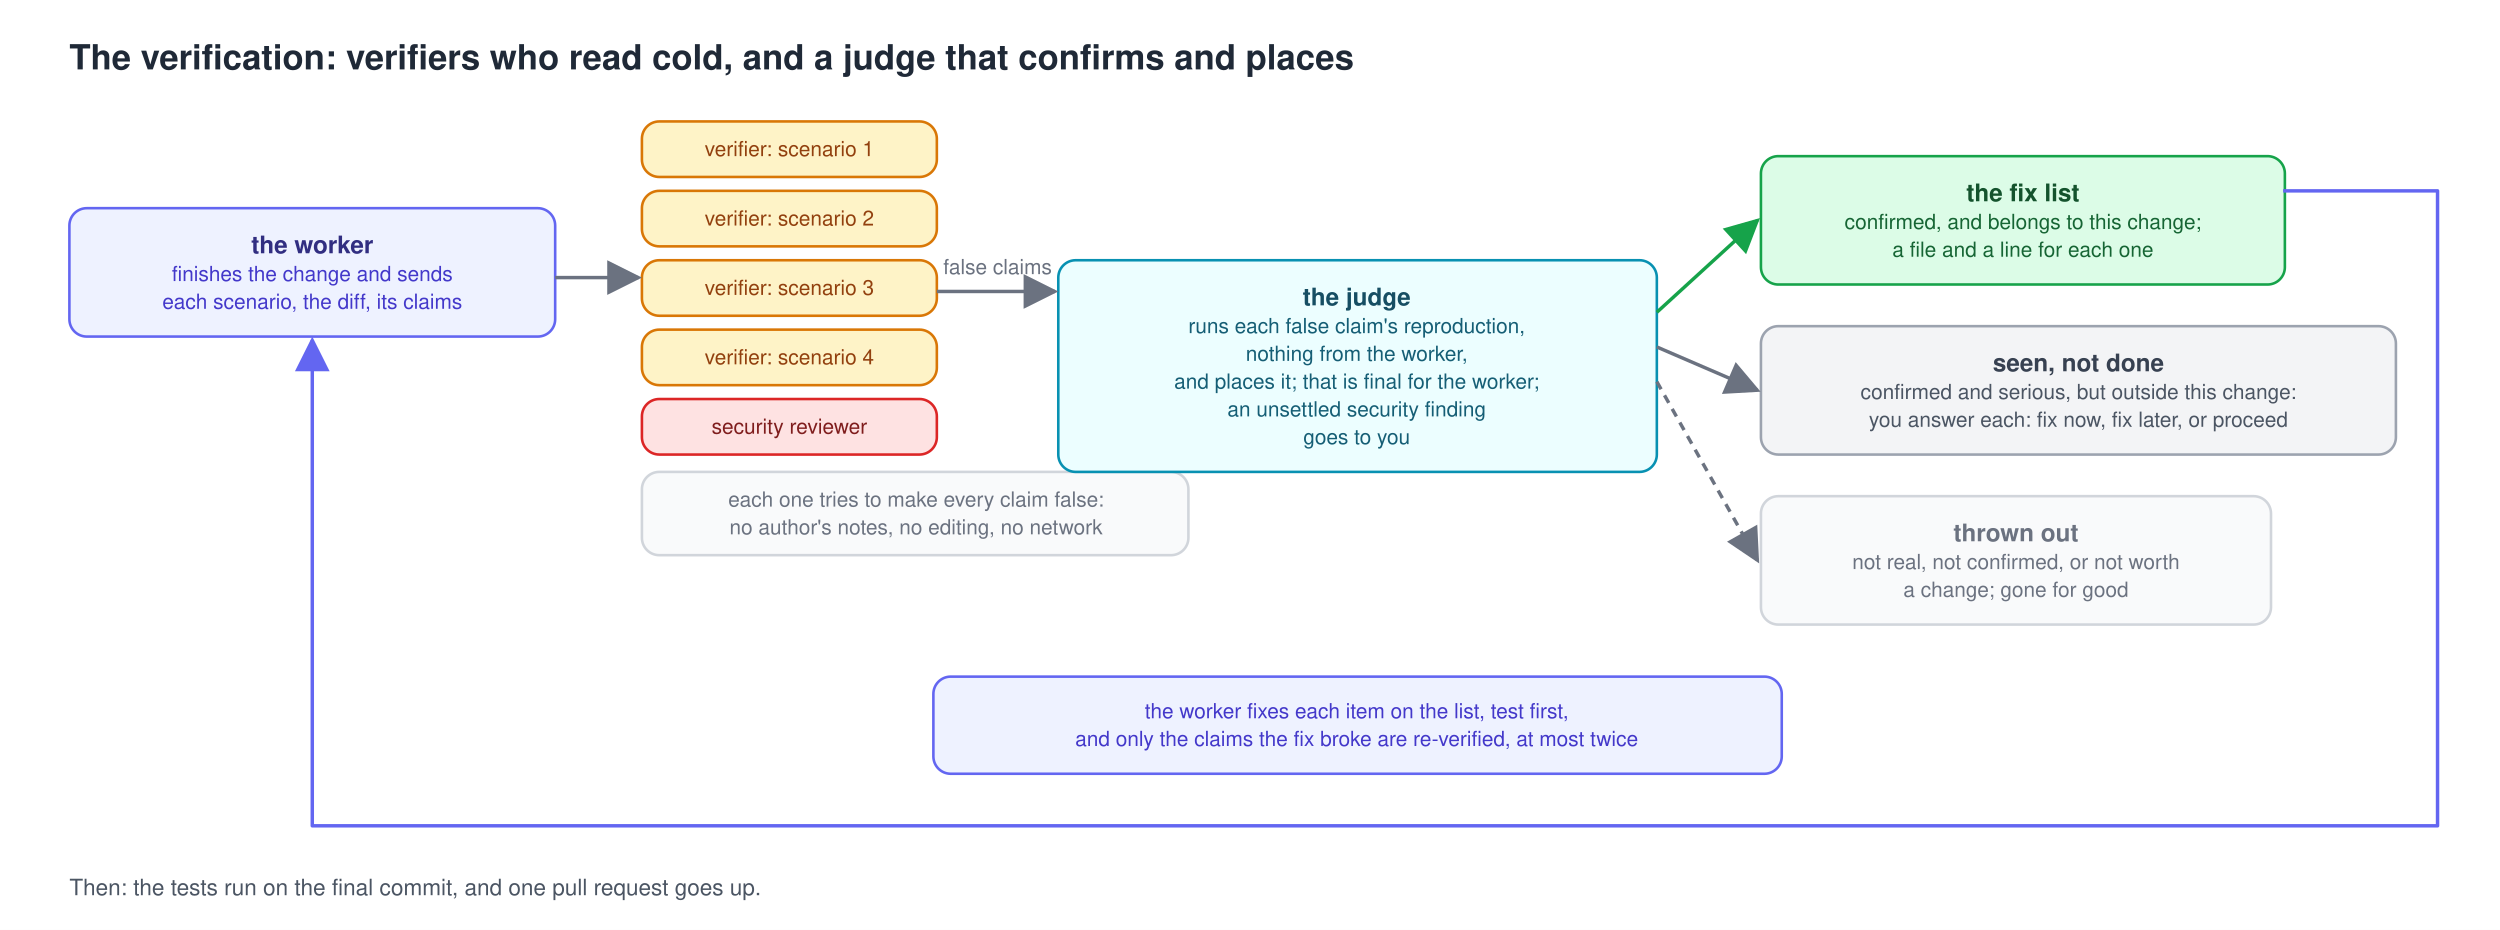
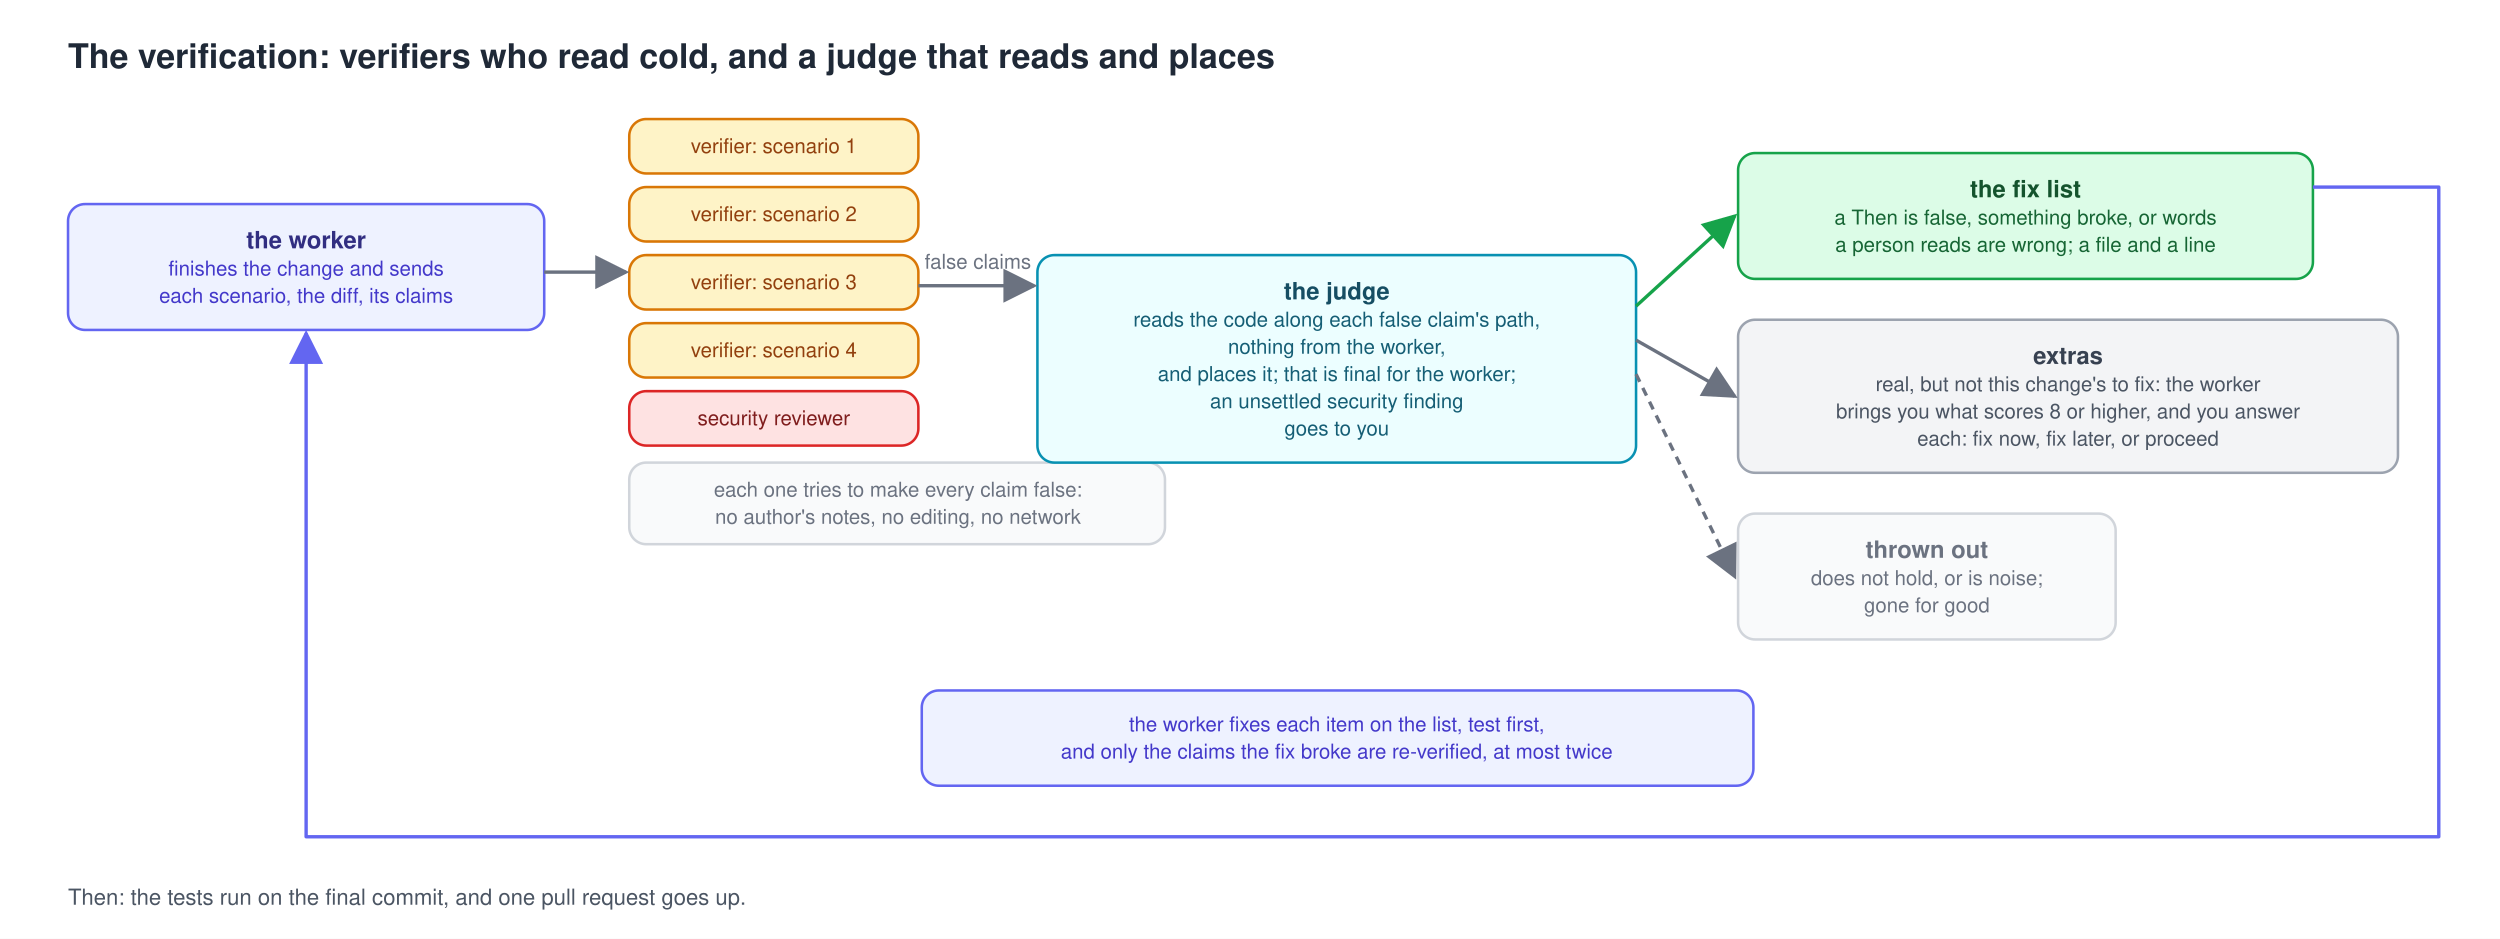
- <svg xmlns="http://www.w3.org/2000/svg" width="1441" height="536" viewBox="0 0 1441 536" font-family="-apple-system, Segoe UI, Helvetica, Arial, sans-serif" font-size="14">
-   <rect width="1441" height="536" fill="#ffffff" />
+ <svg xmlns="http://www.w3.org/2000/svg" width="1470" height="552" viewBox="0 0 1470 552" font-family="-apple-system, Segoe UI, Helvetica, Arial, sans-serif" font-size="14">
+   <rect width="1470" height="552" fill="#ffffff" />
  <defs>
    <marker id="m16a34a" markerWidth="10" markerHeight="10" refX="9" refY="5" orient="auto">
      <path d="M0,0 L10,5 L0,10 z" fill="#16a34a" />
    </marker>
    <marker id="m6366f1" markerWidth="10" markerHeight="10" refX="9" refY="5" orient="auto">
      <path d="M0,0 L10,5 L0,10 z" fill="#6366f1" />
    </marker>
    <marker id="m6b7280" markerWidth="10" markerHeight="10" refX="9" refY="5" orient="auto">
      <path d="M0,0 L10,5 L0,10 z" fill="#6b7280" />
    </marker>
    <marker id="md97706" markerWidth="10" markerHeight="10" refX="9" refY="5" orient="auto">
      <path d="M0,0 L10,5 L0,10 z" fill="#d97706" />
    </marker>
    <marker id="mdb2777" markerWidth="10" markerHeight="10" refX="9" refY="5" orient="auto">
      <path d="M0,0 L10,5 L0,10 z" fill="#db2777" />
    </marker>
    <marker id="mdc2626" markerWidth="10" markerHeight="10" refX="9" refY="5" orient="auto">
      <path d="M0,0 L10,5 L0,10 z" fill="#dc2626" />
    </marker>
  </defs>
-   <text x="40" y="40" text-anchor="start" font-size="20" font-weight="600" fill="#1f2937">The verification: verifiers who read cold, and a judge that confirms and places</text>
+   <text x="40" y="40" text-anchor="start" font-size="20" font-weight="600" fill="#1f2937">The verification: verifiers who read cold, and a judge that reads and places</text>
  <rect x="40" y="120" width="280" height="74" rx="10" fill="#eef2ff" stroke="#6366f1" stroke-width="1.5" />
  <text x="180" y="146" text-anchor="middle" font-size="14" font-weight="600" fill="#312e81">the worker</text>
  <text x="180" y="162" text-anchor="middle" font-size="12" fill="#4338ca">finishes the change and sends</text>
  <text x="180" y="178" text-anchor="middle" font-size="12" fill="#4338ca">each scenario, the diff, its claims</text>
  <rect x="370" y="70" width="170" height="32" rx="10" fill="#fef3c7" stroke="#d97706" stroke-width="1.5" />
  <text x="455" y="90" text-anchor="middle" font-size="12" fill="#92400e">verifier: scenario 1</text>
  <rect x="370" y="110" width="170" height="32" rx="10" fill="#fef3c7" stroke="#d97706" stroke-width="1.5" />
  <text x="455" y="130" text-anchor="middle" font-size="12" fill="#92400e">verifier: scenario 2</text>
  <rect x="370" y="150" width="170" height="32" rx="10" fill="#fef3c7" stroke="#d97706" stroke-width="1.5" />
  <text x="455" y="170" text-anchor="middle" font-size="12" fill="#92400e">verifier: scenario 3</text>
  <rect x="370" y="190" width="170" height="32" rx="10" fill="#fef3c7" stroke="#d97706" stroke-width="1.5" />
  <text x="455" y="210" text-anchor="middle" font-size="12" fill="#92400e">verifier: scenario 4</text>
  <rect x="370" y="230" width="170" height="32" rx="10" fill="#fee2e2" stroke="#dc2626" stroke-width="1.5" />
  <text x="455" y="250" text-anchor="middle" font-size="12" fill="#7f1d1d">security reviewer</text>
  <rect x="370" y="272" width="315" height="48" rx="10" fill="#f9fafb" stroke="#d1d5db" stroke-width="1.5" />
  <text x="528" y="292" text-anchor="middle" font-size="12" fill="#6b7280">each one tries to make every claim false:</text>
  <text x="528" y="308" text-anchor="middle" font-size="12" fill="#6b7280">no author's notes, no editing, no network</text>
  <line x1="320" y1="160" x2="368" y2="160" stroke="#6b7280" stroke-width="2" marker-end="url(#m6b7280)" />
-   <rect x="610" y="150" width="345" height="122" rx="10" fill="#ecfeff" stroke="#0891b2" stroke-width="1.5" />
-   <text x="782" y="176" text-anchor="middle" font-size="14" font-weight="600" fill="#164e63">the judge</text>
-   <text x="782" y="192" text-anchor="middle" font-size="12" fill="#155e75">runs each false claim's reproduction,</text>
-   <text x="782" y="208" text-anchor="middle" font-size="12" fill="#155e75">nothing from the worker,</text>
-   <text x="782" y="224" text-anchor="middle" font-size="12" fill="#155e75">and places it; that is final for the worker;</text>
-   <text x="782" y="240" text-anchor="middle" font-size="12" fill="#155e75">an unsettled security finding</text>
-   <text x="782" y="256" text-anchor="middle" font-size="12" fill="#155e75">goes to you</text>
+   <rect x="610" y="150" width="352" height="122" rx="10" fill="#ecfeff" stroke="#0891b2" stroke-width="1.5" />
+   <text x="786" y="176" text-anchor="middle" font-size="14" font-weight="600" fill="#164e63">the judge</text>
+   <text x="786" y="192" text-anchor="middle" font-size="12" fill="#155e75">reads the code along each false claim's path,</text>
+   <text x="786" y="208" text-anchor="middle" font-size="12" fill="#155e75">nothing from the worker,</text>
+   <text x="786" y="224" text-anchor="middle" font-size="12" fill="#155e75">and places it; that is final for the worker;</text>
+   <text x="786" y="240" text-anchor="middle" font-size="12" fill="#155e75">an unsettled security finding</text>
+   <text x="786" y="256" text-anchor="middle" font-size="12" fill="#155e75">goes to you</text>
  <line x1="540" y1="168" x2="608" y2="168" stroke="#6b7280" stroke-width="2" marker-end="url(#m6b7280)" />
  <text x="575" y="158" text-anchor="middle" font-size="12" fill="#6b7280">false claims</text>
-   <rect x="1015" y="90" width="302" height="74" rx="10" fill="#dcfce7" stroke="#16a34a" stroke-width="1.5" />
-   <text x="1166" y="116" text-anchor="middle" font-size="14" font-weight="600" fill="#14532d">the fix list</text>
-   <text x="1166" y="132" text-anchor="middle" font-size="12" fill="#166534">confirmed, and belongs to this change;</text>
-   <text x="1166" y="148" text-anchor="middle" font-size="12" fill="#166534">a file and a line for each one</text>
-   <rect x="1015" y="188" width="366" height="74" rx="10" fill="#f3f4f6" stroke="#9ca3af" stroke-width="1.5" />
-   <text x="1198" y="214" text-anchor="middle" font-size="14" font-weight="600" fill="#374151">seen, not done</text>
-   <text x="1198" y="230" text-anchor="middle" font-size="12" fill="#4b5563">confirmed and serious, but outside this change:</text>
-   <text x="1198" y="246" text-anchor="middle" font-size="12" fill="#4b5563">you answer each: fix now, fix later, or proceed</text>
-   <rect x="1015" y="286" width="294" height="74" rx="10" fill="#f9fafb" stroke="#d1d5db" stroke-width="1.5" />
-   <text x="1162" y="312" text-anchor="middle" font-size="14" font-weight="600" fill="#6b7280">thrown out</text>
-   <text x="1162" y="328" text-anchor="middle" font-size="12" fill="#6b7280">not real, not confirmed, or not worth</text>
-   <text x="1162" y="344" text-anchor="middle" font-size="12" fill="#6b7280">a change; gone for good</text>
-   <line x1="955" y1="180" x2="1013" y2="127" stroke="#16a34a" stroke-width="2" marker-end="url(#m16a34a)" />
-   <line x1="955" y1="200" x2="1013" y2="225" stroke="#6b7280" stroke-width="2" marker-end="url(#m6b7280)" />
-   <line x1="955" y1="220" x2="1013" y2="323" stroke="#6b7280" stroke-width="2" stroke-dasharray="5 4" marker-end="url(#m6b7280)" />
-   <rect x="538" y="390" width="489" height="56" rx="10" fill="#eef2ff" stroke="#6366f1" stroke-width="1.5" />
-   <text x="782" y="414" text-anchor="middle" font-size="12" fill="#4338ca">the worker fixes each item on the list, test first,</text>
-   <text x="782" y="430" text-anchor="middle" font-size="12" fill="#4338ca">and only the claims the fix broke are re-verified, at most twice</text>
-   <path d="M 1316 110 L 1405 110 L 1405 476 L 180 476 L 180 196" fill="none" stroke="#6366f1" stroke-width="2" stroke-linejoin="round" marker-end="url(#m6366f1)" />
-   <text x="40" y="516" text-anchor="start" font-size="13" fill="#4b5563">Then: the tests run on the final commit, and one pull request goes up.</text>
+   <rect x="1022" y="90" width="338" height="74" rx="10" fill="#dcfce7" stroke="#16a34a" stroke-width="1.5" />
+   <text x="1191" y="116" text-anchor="middle" font-size="14" font-weight="600" fill="#14532d">the fix list</text>
+   <text x="1191" y="132" text-anchor="middle" font-size="12" fill="#166534">a Then is false, something broke, or words</text>
+   <text x="1191" y="148" text-anchor="middle" font-size="12" fill="#166534">a person reads are wrong; a file and a line</text>
+   <rect x="1022" y="188" width="388" height="90" rx="10" fill="#f3f4f6" stroke="#9ca3af" stroke-width="1.5" />
+   <text x="1216" y="214" text-anchor="middle" font-size="14" font-weight="600" fill="#374151">extras</text>
+   <text x="1216" y="230" text-anchor="middle" font-size="12" fill="#4b5563">real, but not this change's to fix: the worker</text>
+   <text x="1216" y="246" text-anchor="middle" font-size="12" fill="#4b5563">brings you what scores 8 or higher, and you answer</text>
+   <text x="1216" y="262" text-anchor="middle" font-size="12" fill="#4b5563">each: fix now, fix later, or proceed</text>
+   <rect x="1022" y="302" width="222" height="74" rx="10" fill="#f9fafb" stroke="#d1d5db" stroke-width="1.5" />
+   <text x="1133" y="328" text-anchor="middle" font-size="14" font-weight="600" fill="#6b7280">thrown out</text>
+   <text x="1133" y="344" text-anchor="middle" font-size="12" fill="#6b7280">does not hold, or is noise;</text>
+   <text x="1133" y="360" text-anchor="middle" font-size="12" fill="#6b7280">gone for good</text>
+   <line x1="962" y1="180" x2="1020" y2="127" stroke="#16a34a" stroke-width="2" marker-end="url(#m16a34a)" />
+   <line x1="962" y1="200" x2="1020" y2="233" stroke="#6b7280" stroke-width="2" marker-end="url(#m6b7280)" />
+   <line x1="962" y1="220" x2="1020" y2="339" stroke="#6b7280" stroke-width="2" stroke-dasharray="5 4" marker-end="url(#m6b7280)" />
+   <rect x="542" y="406" width="489" height="56" rx="10" fill="#eef2ff" stroke="#6366f1" stroke-width="1.5" />
+   <text x="786" y="430" text-anchor="middle" font-size="12" fill="#4338ca">the worker fixes each item on the list, test first,</text>
+   <text x="786" y="446" text-anchor="middle" font-size="12" fill="#4338ca">and only the claims the fix broke are re-verified, at most twice</text>
+   <path d="M 1360 110 L 1434 110 L 1434 492 L 180 492 L 180 196" fill="none" stroke="#6366f1" stroke-width="2" stroke-linejoin="round" marker-end="url(#m6366f1)" />
+   <text x="40" y="532" text-anchor="start" font-size="13" fill="#4b5563">Then: the tests run on the final commit, and one pull request goes up.</text>
</svg>
